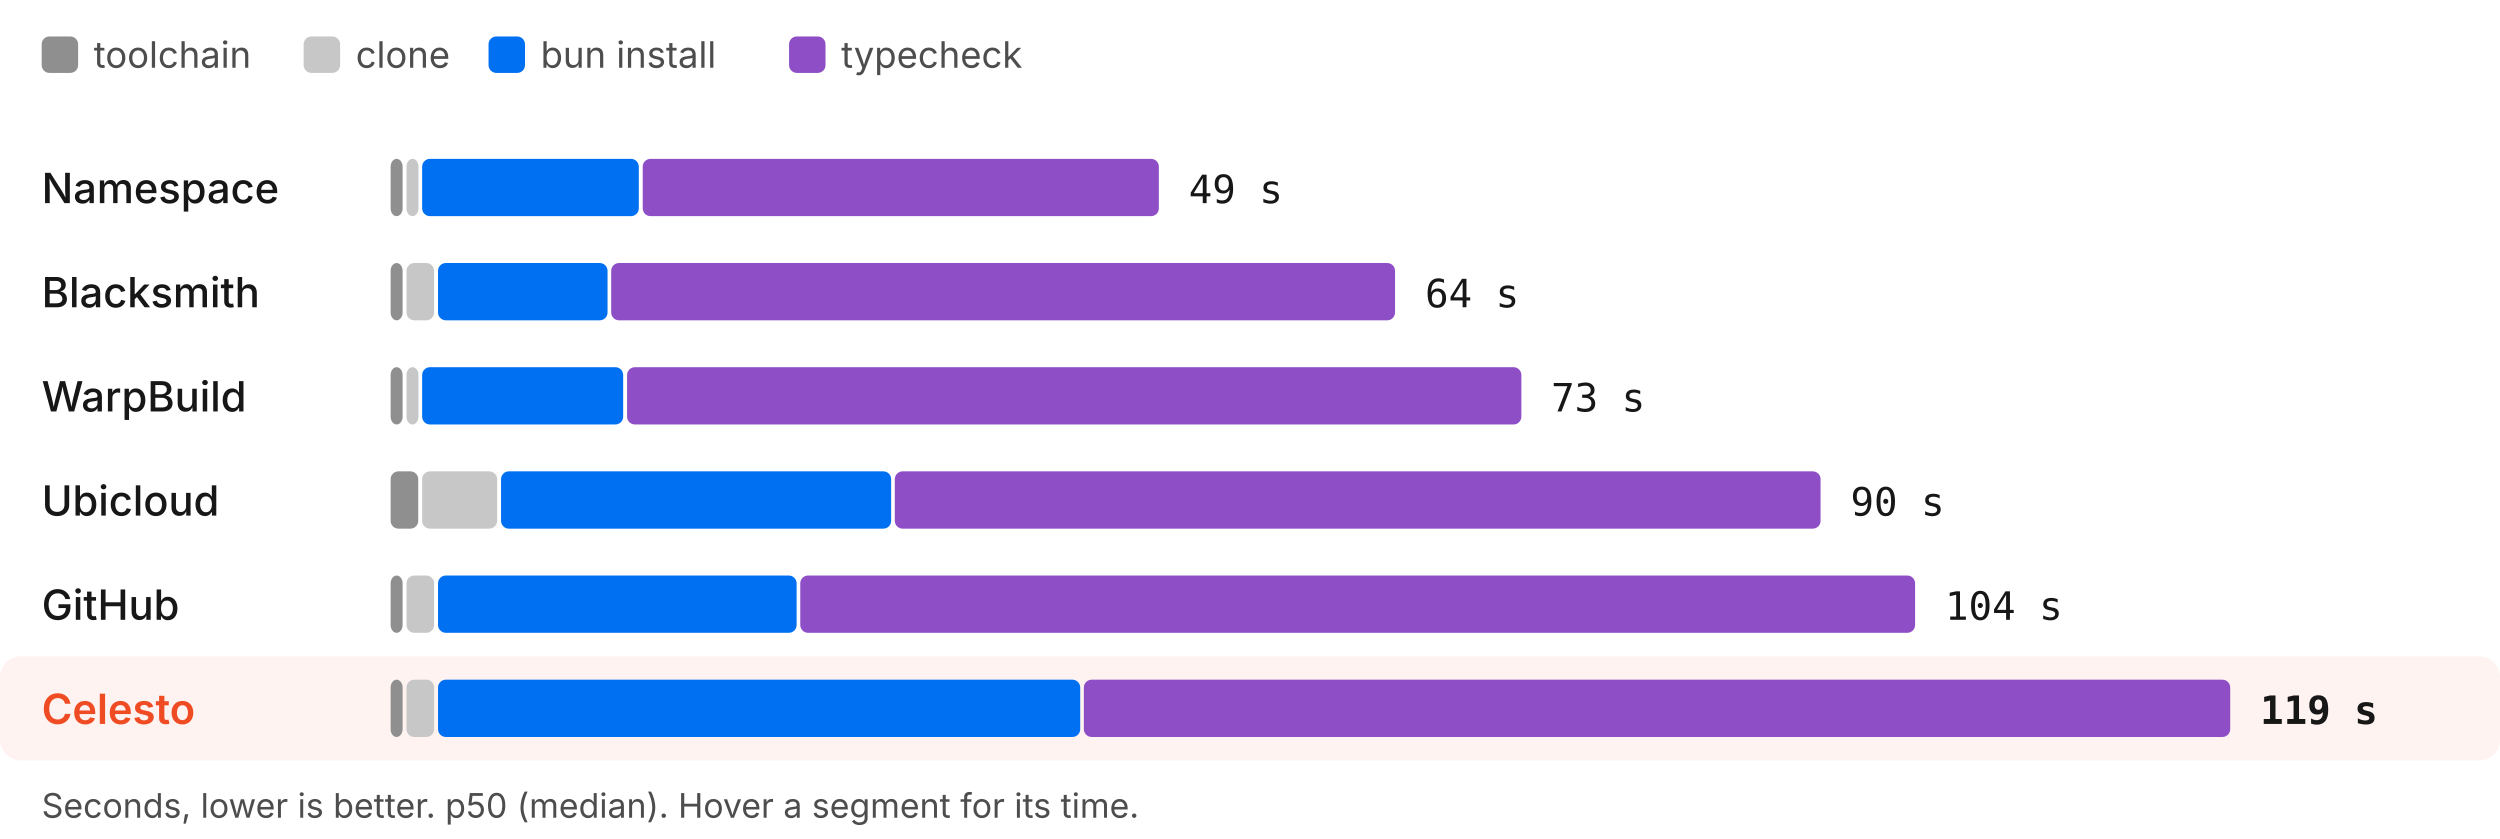
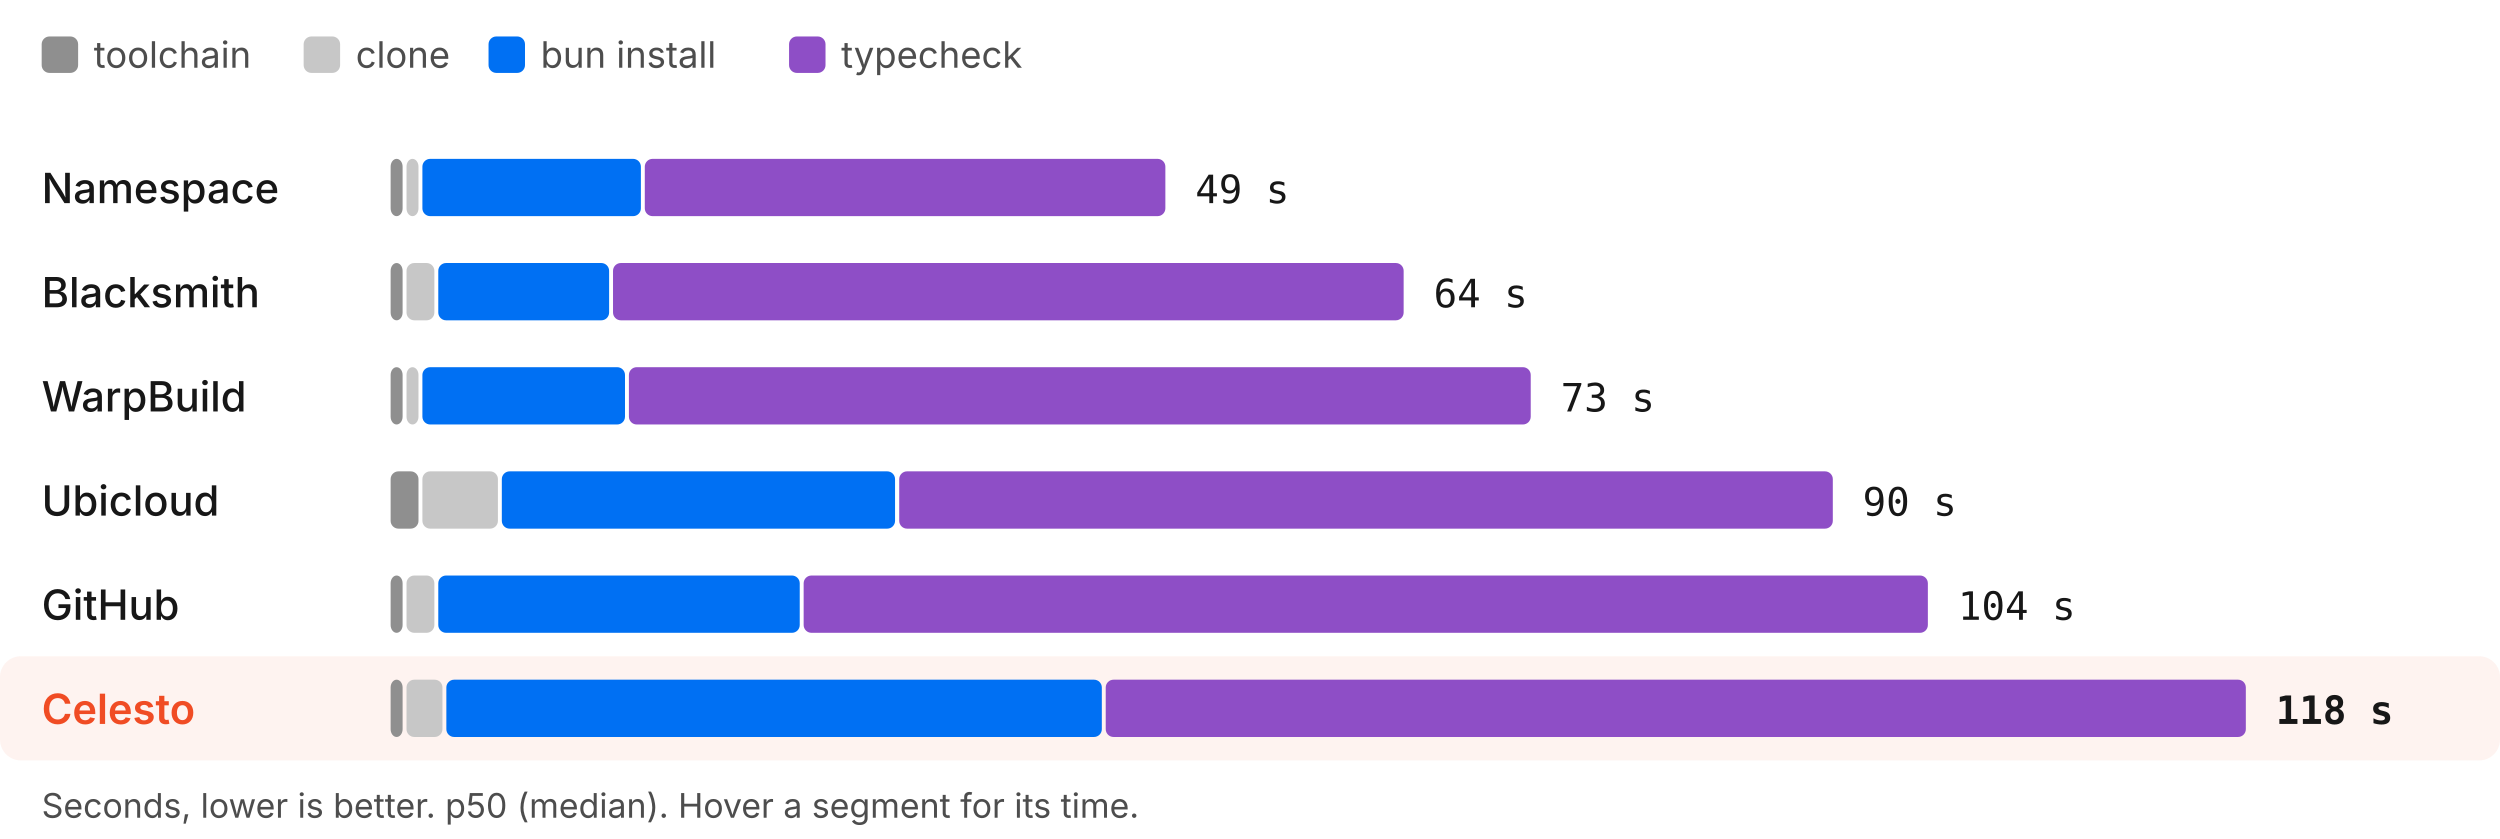
<svg xmlns="http://www.w3.org/2000/svg" viewBox="0 0 960 322" font-family="Geist,Inter,-apple-system,BlinkMacSystemFont,Segoe UI,sans-serif">
  <style>.t{fill:#171717}.m{fill:#4d4d4d}.hl{fill:#F04C24;fill-opacity:.07}.n{fill:#8f8f8f;fill-opacity:.12}</style>
  <rect x="16" y="14" width="14" height="14" rx="3" fill="#8f8f8f" />
  <text x="36" y="26" font-size="14" class="m">toolchain</text>
  <rect x="116.6" y="14" width="14" height="14" rx="3" fill="#c7c7c7" />
  <text x="136.6" y="26" font-size="14" class="m">clone</text>
  <rect x="187.6" y="14" width="14" height="14" rx="3" fill="#0070f3" />
  <text x="207.6" y="26" font-size="14" class="m">bun install</text>
  <rect x="303" y="14" width="14" height="14" rx="3" fill="#8e4ec6" />
  <text x="323" y="26" font-size="14" class="m">typecheck</text>
  <text x="16" y="78" font-size="16" font-weight="500" class="t">Namespace</text>
  <rect x="150.0" y="61" width="4.6" height="22" rx="3" fill="#8f8f8f" />
  <rect x="156.1" y="61" width="4.6" height="22" rx="3" fill="#c7c7c7" />
-   <rect x="162.1" y="61" width="83.2" height="22" rx="3" fill="#0070f3" />
-   <rect x="246.8" y="61" width="198.2" height="22" rx="3" fill="#8e4ec6" />
-   <text x="456.471" y="78" font-size="15" font-weight="400" font-family="Geist Mono,SFMono-Regular,Menlo,Consolas,monospace" class="t">49 s</text>
+   <rect x="162.2" y="61" width="83.9" height="22" rx="3" fill="#0070f3" />
+   <rect x="247.6" y="61" width="199.9" height="22" rx="3" fill="#8e4ec6" />
+   <text x="458.983" y="78" font-size="15" font-weight="400" font-family="Geist Mono,SFMono-Regular,Menlo,Consolas,monospace" class="t">49 s</text>
  <text x="16" y="118" font-size="16" font-weight="500" class="t">Blacksmith</text>
  <rect x="150.0" y="101" width="4.6" height="22" rx="3" fill="#8f8f8f" />
-   <rect x="156.1" y="101" width="10.6" height="22" rx="3" fill="#c7c7c7" />
-   <rect x="168.2" y="101" width="65.1" height="22" rx="3" fill="#0070f3" />
-   <rect x="234.7" y="101" width="301.0" height="22" rx="3" fill="#8e4ec6" />
-   <text x="547.227" y="118" font-size="15" font-weight="400" font-family="Geist Mono,SFMono-Regular,Menlo,Consolas,monospace" class="t">64 s</text>
+   <rect x="156.1" y="101" width="10.7" height="22" rx="3" fill="#c7c7c7" />
+   <rect x="168.3" y="101" width="65.6" height="22" rx="3" fill="#0070f3" />
+   <rect x="235.4" y="101" width="303.6" height="22" rx="3" fill="#8e4ec6" />
+   <text x="550.508" y="118" font-size="15" font-weight="400" font-family="Geist Mono,SFMono-Regular,Menlo,Consolas,monospace" class="t">64 s</text>
  <text x="16" y="158" font-size="16" font-weight="500" class="t">WarpBuild</text>
  <rect x="150.0" y="141" width="4.6" height="22" rx="3" fill="#8f8f8f" />
  <rect x="156.1" y="141" width="4.6" height="22" rx="3" fill="#c7c7c7" />
-   <rect x="162.1" y="141" width="77.2" height="22" rx="3" fill="#0070f3" />
-   <rect x="240.8" y="141" width="343.4" height="22" rx="3" fill="#8e4ec6" />
-   <text x="595.63" y="158" font-size="15" font-weight="400" font-family="Geist Mono,SFMono-Regular,Menlo,Consolas,monospace" class="t">73 s</text>
+   <rect x="162.2" y="141" width="77.8" height="22" rx="3" fill="#0070f3" />
+   <rect x="241.5" y="141" width="346.3" height="22" rx="3" fill="#8e4ec6" />
+   <text x="599.322" y="158" font-size="15" font-weight="400" font-family="Geist Mono,SFMono-Regular,Menlo,Consolas,monospace" class="t">73 s</text>
  <text x="16" y="198" font-size="16" font-weight="500" class="t">Ubicloud</text>
-   <rect x="150.0" y="181" width="10.6" height="22" rx="3" fill="#8f8f8f" />
-   <rect x="162.1" y="181" width="28.8" height="22" rx="3" fill="#c7c7c7" />
-   <rect x="192.4" y="181" width="149.8" height="22" rx="3" fill="#0070f3" />
-   <rect x="343.6" y="181" width="355.5" height="22" rx="3" fill="#8e4ec6" />
-   <text x="710.588" y="198" font-size="15" font-weight="400" font-family="Geist Mono,SFMono-Regular,Menlo,Consolas,monospace" class="t">90 s</text>
+   <rect x="150.0" y="181" width="10.7" height="22" rx="3" fill="#8f8f8f" />
+   <rect x="162.2" y="181" width="29.0" height="22" rx="3" fill="#c7c7c7" />
+   <rect x="192.7" y="181" width="151.0" height="22" rx="3" fill="#0070f3" />
+   <rect x="345.3" y="181" width="358.5" height="22" rx="3" fill="#8e4ec6" />
+   <text x="715.254" y="198" font-size="15" font-weight="400" font-family="Geist Mono,SFMono-Regular,Menlo,Consolas,monospace" class="t">90 s</text>
  <text x="16" y="238" font-size="16" font-weight="500" class="t">GitHub</text>
  <rect x="150.0" y="221" width="4.6" height="22" rx="3" fill="#8f8f8f" />
-   <rect x="156.1" y="221" width="10.6" height="22" rx="3" fill="#c7c7c7" />
-   <rect x="168.2" y="221" width="137.7" height="22" rx="3" fill="#0070f3" />
-   <rect x="307.3" y="221" width="428.1" height="22" rx="3" fill="#8e4ec6" />
-   <text x="746.891" y="238" font-size="15" font-weight="400" font-family="Geist Mono,SFMono-Regular,Menlo,Consolas,monospace" class="t">104 s</text>
+   <rect x="156.1" y="221" width="10.7" height="22" rx="3" fill="#c7c7c7" />
+   <rect x="168.3" y="221" width="138.8" height="22" rx="3" fill="#0070f3" />
+   <rect x="308.6" y="221" width="431.7" height="22" rx="3" fill="#8e4ec6" />
+   <text x="751.864" y="238" font-size="15" font-weight="400" font-family="Geist Mono,SFMono-Regular,Menlo,Consolas,monospace" class="t">104 s</text>
  <rect x="0" y="252" width="960" height="40" rx="8" class="hl" />
  <text x="16" y="278" font-size="16" font-weight="600" fill="#F04C24">Celesto</text>
  <rect x="150.0" y="261" width="4.6" height="22" rx="3" fill="#8f8f8f" />
-   <rect x="156.1" y="261" width="10.6" height="22" rx="3" fill="#c7c7c7" />
-   <rect x="168.2" y="261" width="246.6" height="22" rx="3" fill="#0070f3" />
-   <rect x="416.2" y="261" width="440.2" height="22" rx="3" fill="#8e4ec6" />
-   <text x="867.899" y="278" font-size="15" font-weight="600" font-family="Geist Mono,SFMono-Regular,Menlo,Consolas,monospace" class="t">119 s</text>
+   <rect x="156.1" y="261" width="13.8" height="22" rx="3" fill="#c7c7c7" />
+   <rect x="171.4" y="261" width="251.7" height="22" rx="3" fill="#0070f3" />
+   <rect x="424.6" y="261" width="437.8" height="22" rx="3" fill="#8e4ec6" />
+   <text x="873.898" y="278" font-size="15" font-weight="600" font-family="Geist Mono,SFMono-Regular,Menlo,Consolas,monospace" class="t">118 s</text>
  <text x="16" y="314" font-size="13" class="m">Seconds, lower is better. p50 (median). Hover a segment for its time.</text>
</svg>
